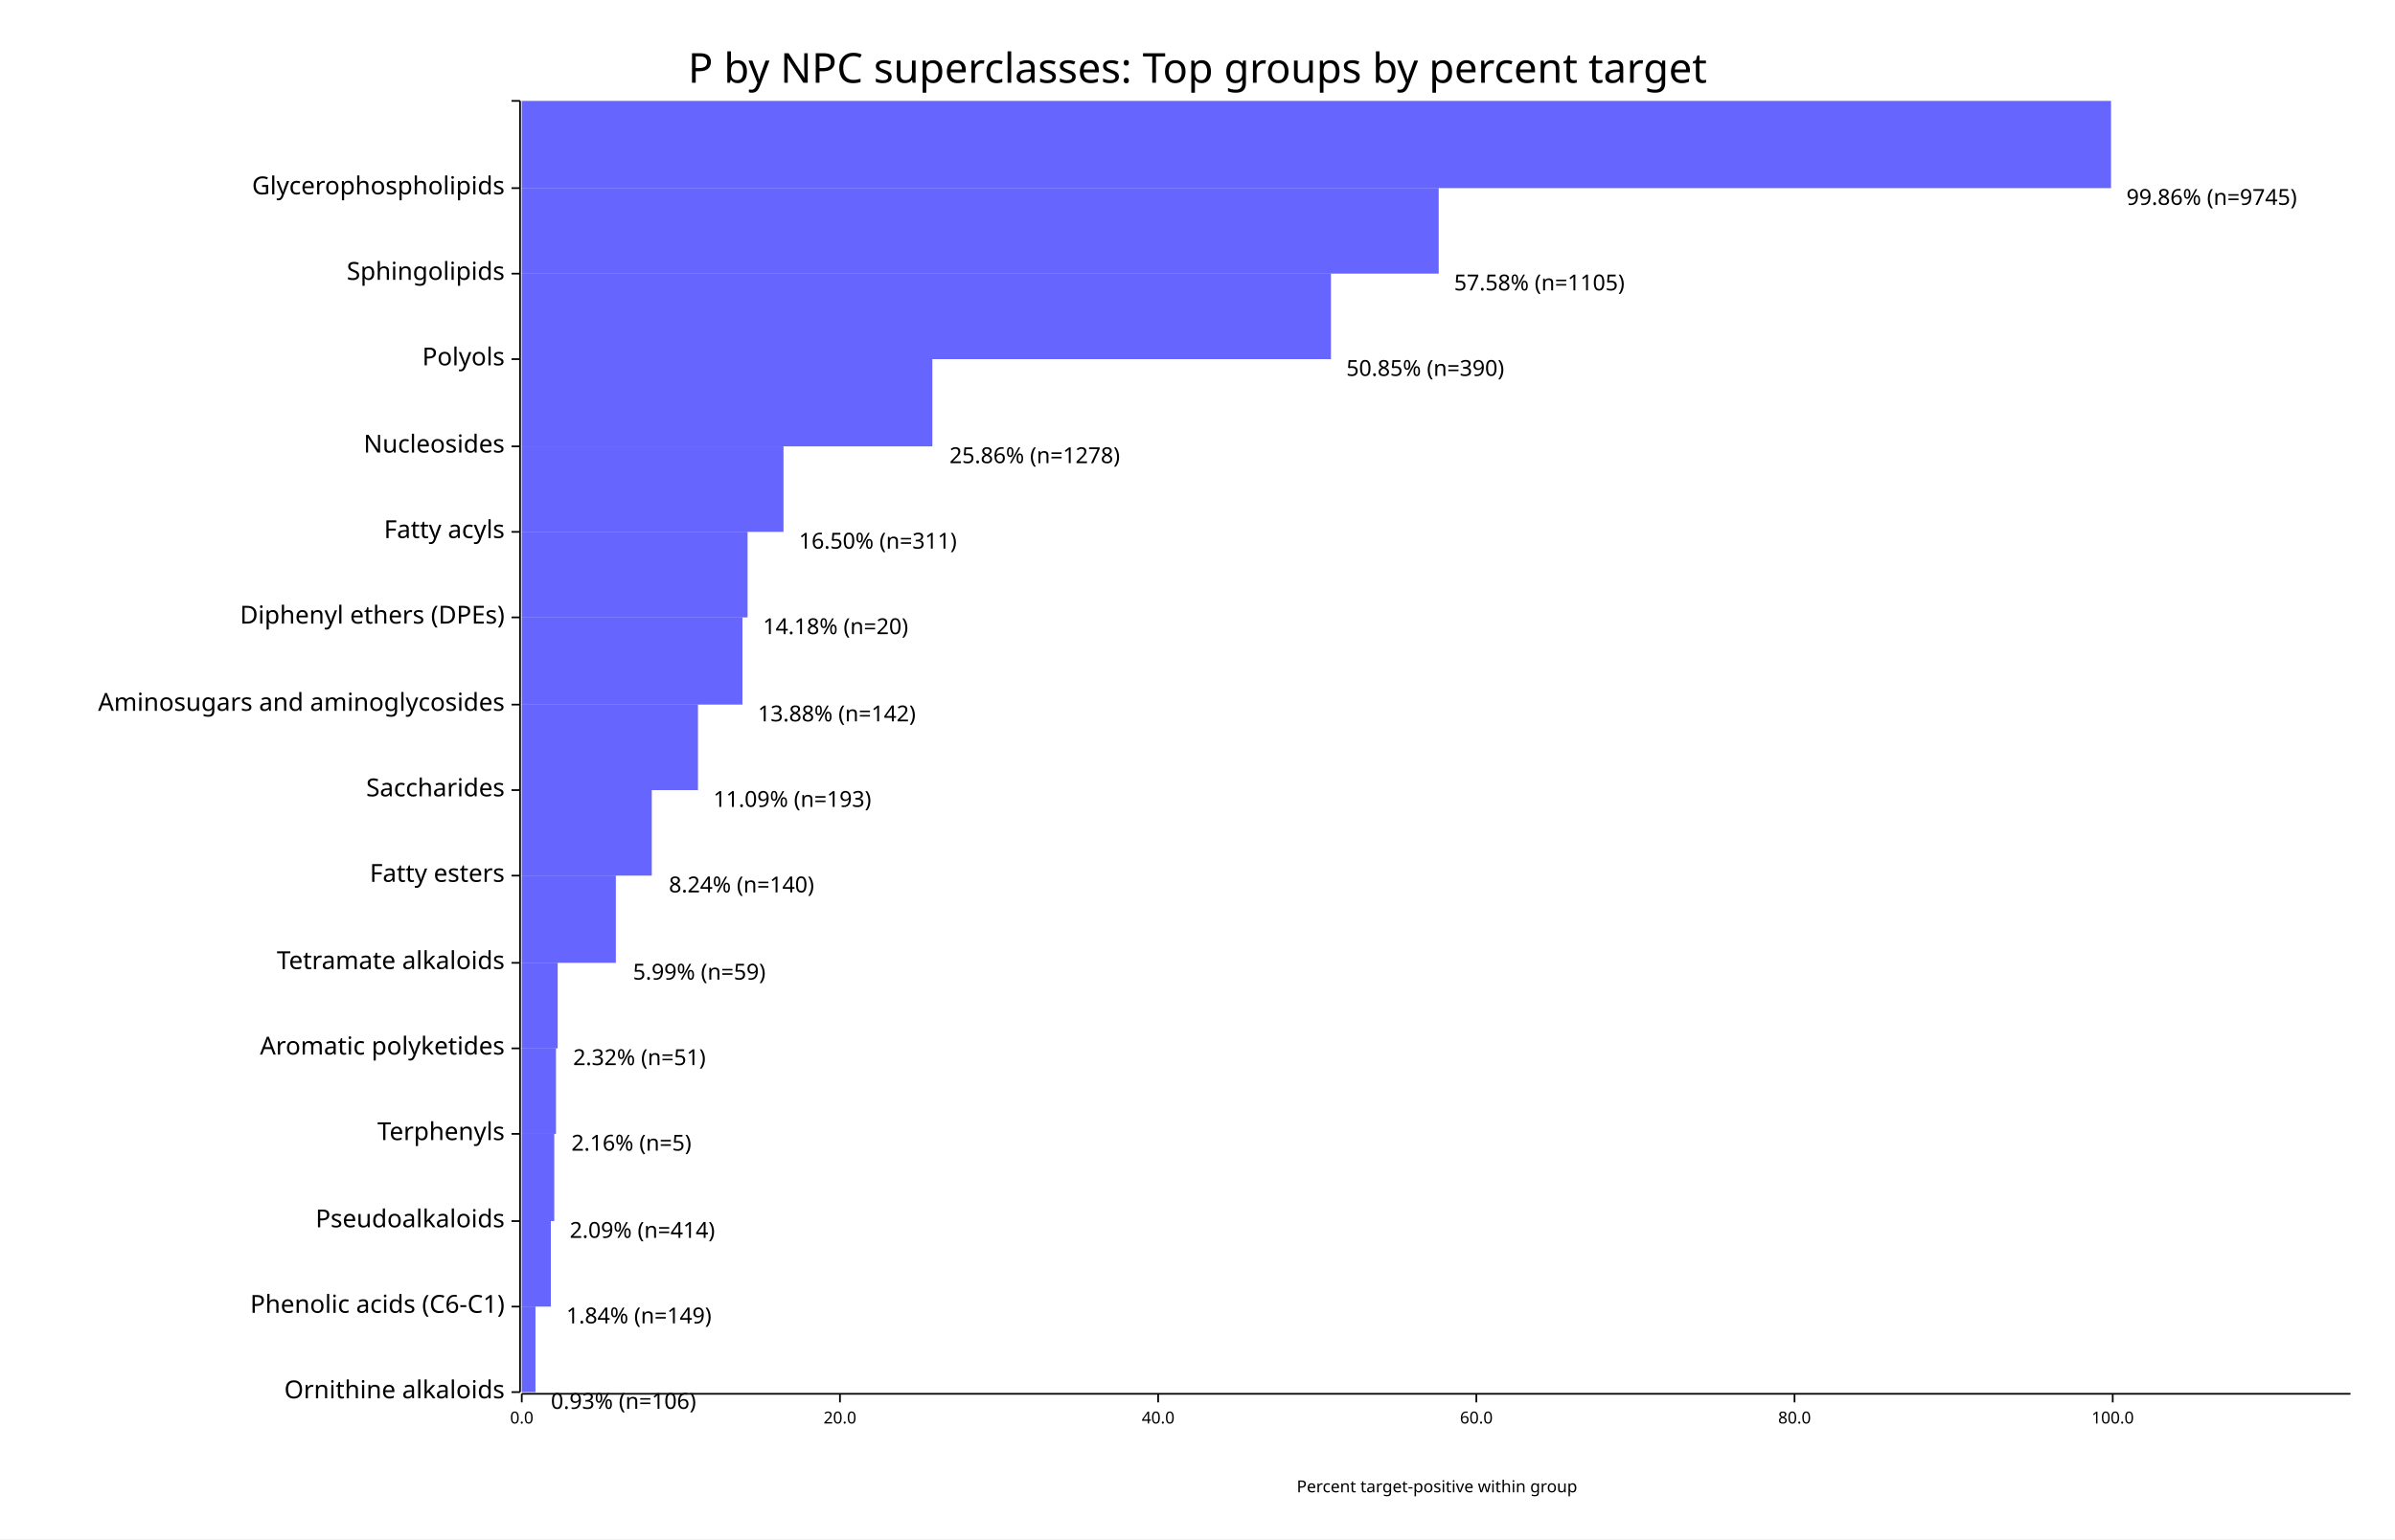
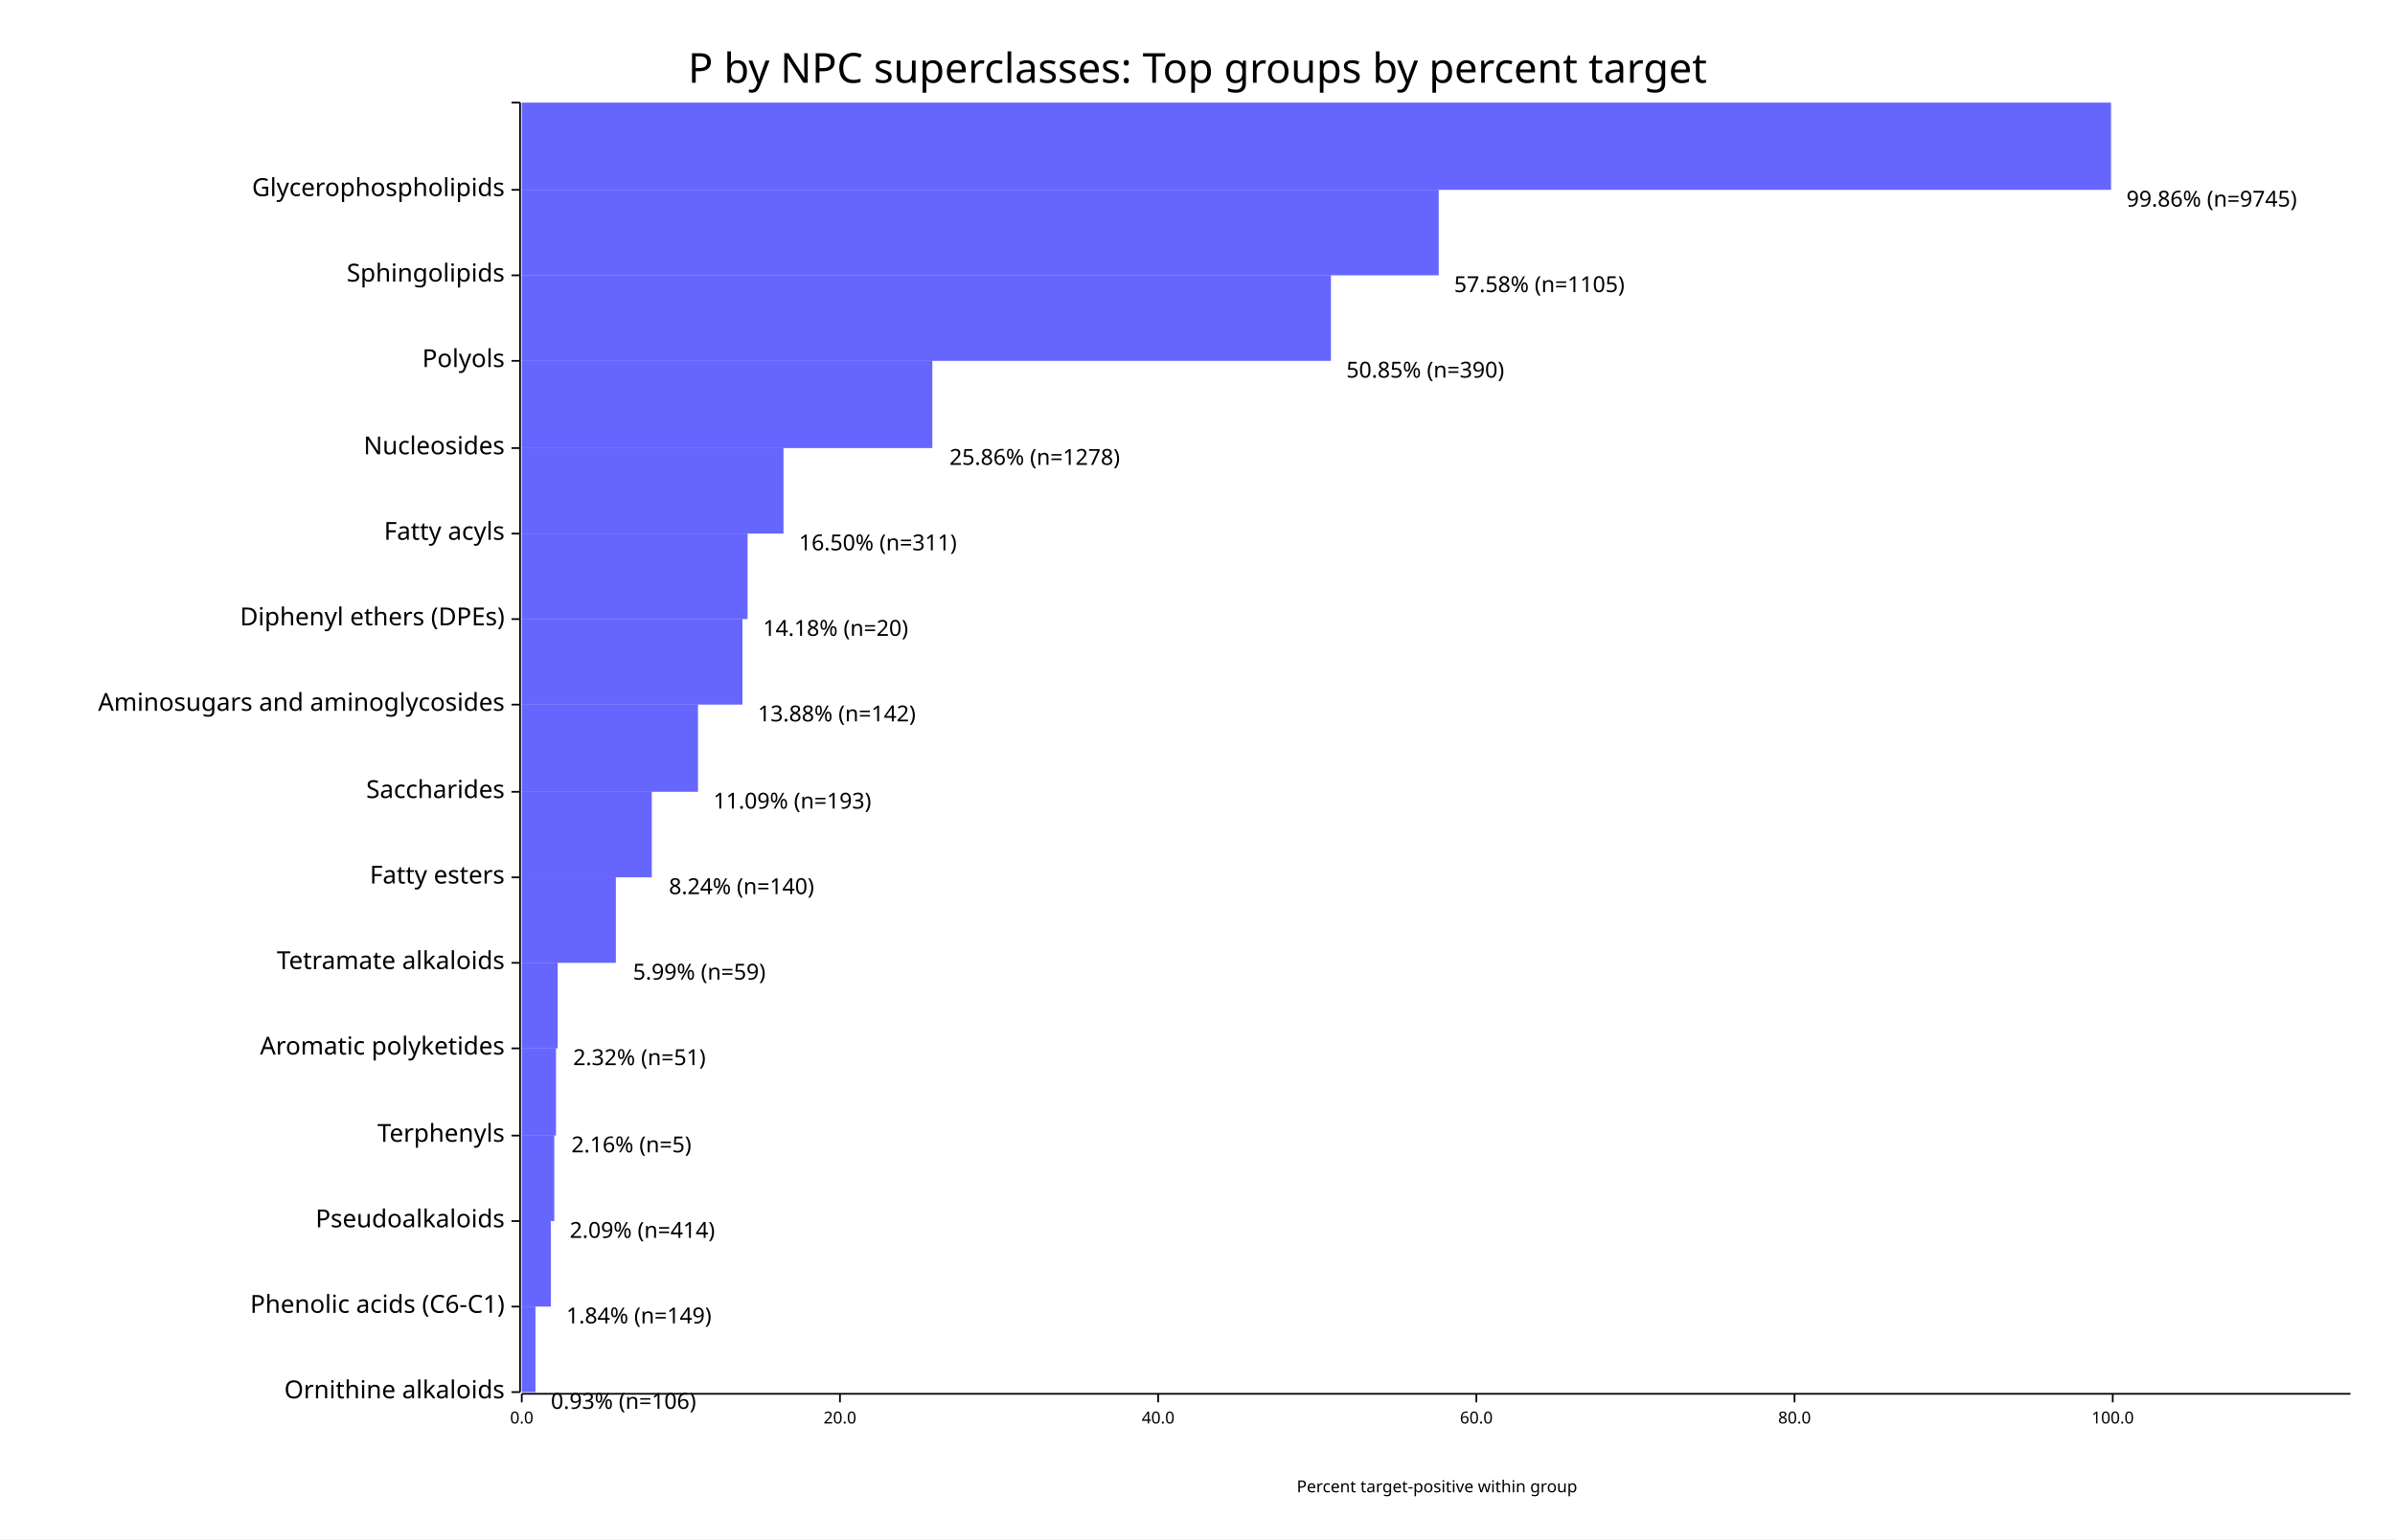
<svg xmlns="http://www.w3.org/2000/svg" width="1400" height="900" viewBox="0 0 1400 900">
  <rect x="0" y="0" width="1400" height="900" opacity="1" fill="#FFFFFF" stroke="none" />
  <text x="700" y="30" dy="0.76em" text-anchor="middle" font-family="sans-serif" font-size="24.194" opacity="1" fill="#000000">
P by NPC superclasses: Top groups by percent target
</text>
  <text x="840" y="875" dy="-0.5ex" text-anchor="middle" font-family="sans-serif" font-size="9.677" opacity="1" fill="#000000">
Percent target-positive within group
</text>
-   <polyline fill="none" opacity="1" stroke="#000000" stroke-width="1" points="304,59 304,814 " />
+   <polyline fill="none" opacity="1" stroke="#000000" stroke-width="1" points="304,60 304,814 " />
  <text x="295" y="814" dy="0.5ex" text-anchor="end" font-family="sans-serif" font-size="14.516" opacity="1" fill="#000000">
Ornithine alkaloids
</text>
  <polyline fill="none" opacity="1" stroke="#000000" stroke-width="1" points="299,814 304,814 " />
  <text x="295" y="764" dy="0.5ex" text-anchor="end" font-family="sans-serif" font-size="14.516" opacity="1" fill="#000000">
Phenolic acids (C6-C1)
</text>
  <polyline fill="none" opacity="1" stroke="#000000" stroke-width="1" points="299,764 304,764 " />
  <text x="295" y="714" dy="0.5ex" text-anchor="end" font-family="sans-serif" font-size="14.516" opacity="1" fill="#000000">
Pseudoalkaloids
</text>
  <polyline fill="none" opacity="1" stroke="#000000" stroke-width="1" points="299,714 304,714 " />
-   <text x="295" y="663" dy="0.5ex" text-anchor="end" font-family="sans-serif" font-size="14.516" opacity="1" fill="#000000">
+   <text x="295" y="664" dy="0.5ex" text-anchor="end" font-family="sans-serif" font-size="14.516" opacity="1" fill="#000000">
Terphenyls
</text>
-   <polyline fill="none" opacity="1" stroke="#000000" stroke-width="1" points="299,663 304,663 " />
+   <polyline fill="none" opacity="1" stroke="#000000" stroke-width="1" points="299,664 304,664 " />
  <text x="295" y="613" dy="0.5ex" text-anchor="end" font-family="sans-serif" font-size="14.516" opacity="1" fill="#000000">
Aromatic polyketides
</text>
  <polyline fill="none" opacity="1" stroke="#000000" stroke-width="1" points="299,613 304,613 " />
  <text x="295" y="563" dy="0.5ex" text-anchor="end" font-family="sans-serif" font-size="14.516" opacity="1" fill="#000000">
Tetramate alkaloids
</text>
  <polyline fill="none" opacity="1" stroke="#000000" stroke-width="1" points="299,563 304,563 " />
-   <text x="295" y="512" dy="0.5ex" text-anchor="end" font-family="sans-serif" font-size="14.516" opacity="1" fill="#000000">
+   <text x="295" y="513" dy="0.5ex" text-anchor="end" font-family="sans-serif" font-size="14.516" opacity="1" fill="#000000">
Fatty esters
</text>
-   <polyline fill="none" opacity="1" stroke="#000000" stroke-width="1" points="299,512 304,512 " />
-   <text x="295" y="462" dy="0.5ex" text-anchor="end" font-family="sans-serif" font-size="14.516" opacity="1" fill="#000000">
+   <polyline fill="none" opacity="1" stroke="#000000" stroke-width="1" points="299,513 304,513 " />
+   <text x="295" y="463" dy="0.5ex" text-anchor="end" font-family="sans-serif" font-size="14.516" opacity="1" fill="#000000">
Saccharides
</text>
-   <polyline fill="none" opacity="1" stroke="#000000" stroke-width="1" points="299,462 304,462 " />
+   <polyline fill="none" opacity="1" stroke="#000000" stroke-width="1" points="299,463 304,463 " />
  <text x="295" y="412" dy="0.5ex" text-anchor="end" font-family="sans-serif" font-size="14.516" opacity="1" fill="#000000">
Aminosugars and aminoglycosides
</text>
  <polyline fill="none" opacity="1" stroke="#000000" stroke-width="1" points="299,412 304,412 " />
-   <text x="295" y="361" dy="0.5ex" text-anchor="end" font-family="sans-serif" font-size="14.516" opacity="1" fill="#000000">
+   <text x="295" y="362" dy="0.5ex" text-anchor="end" font-family="sans-serif" font-size="14.516" opacity="1" fill="#000000">
Diphenyl ethers (DPEs)
</text>
-   <polyline fill="none" opacity="1" stroke="#000000" stroke-width="1" points="299,361 304,361 " />
-   <text x="295" y="311" dy="0.5ex" text-anchor="end" font-family="sans-serif" font-size="14.516" opacity="1" fill="#000000">
+   <polyline fill="none" opacity="1" stroke="#000000" stroke-width="1" points="299,362 304,362 " />
+   <text x="295" y="312" dy="0.5ex" text-anchor="end" font-family="sans-serif" font-size="14.516" opacity="1" fill="#000000">
Fatty acyls
</text>
-   <polyline fill="none" opacity="1" stroke="#000000" stroke-width="1" points="299,311 304,311 " />
-   <text x="295" y="261" dy="0.5ex" text-anchor="end" font-family="sans-serif" font-size="14.516" opacity="1" fill="#000000">
+   <polyline fill="none" opacity="1" stroke="#000000" stroke-width="1" points="299,312 304,312 " />
+   <text x="295" y="262" dy="0.5ex" text-anchor="end" font-family="sans-serif" font-size="14.516" opacity="1" fill="#000000">
Nucleosides
</text>
-   <polyline fill="none" opacity="1" stroke="#000000" stroke-width="1" points="299,261 304,261 " />
-   <text x="295" y="210" dy="0.5ex" text-anchor="end" font-family="sans-serif" font-size="14.516" opacity="1" fill="#000000">
+   <polyline fill="none" opacity="1" stroke="#000000" stroke-width="1" points="299,262 304,262 " />
+   <text x="295" y="211" dy="0.5ex" text-anchor="end" font-family="sans-serif" font-size="14.516" opacity="1" fill="#000000">
Polyols
</text>
-   <polyline fill="none" opacity="1" stroke="#000000" stroke-width="1" points="299,210 304,210 " />
-   <text x="295" y="160" dy="0.5ex" text-anchor="end" font-family="sans-serif" font-size="14.516" opacity="1" fill="#000000">
+   <polyline fill="none" opacity="1" stroke="#000000" stroke-width="1" points="299,211 304,211 " />
+   <text x="295" y="161" dy="0.5ex" text-anchor="end" font-family="sans-serif" font-size="14.516" opacity="1" fill="#000000">
Sphingolipids
</text>
-   <polyline fill="none" opacity="1" stroke="#000000" stroke-width="1" points="299,160 304,160 " />
-   <text x="295" y="110" dy="0.5ex" text-anchor="end" font-family="sans-serif" font-size="14.516" opacity="1" fill="#000000">
+   <polyline fill="none" opacity="1" stroke="#000000" stroke-width="1" points="299,161 304,161 " />
+   <text x="295" y="111" dy="0.5ex" text-anchor="end" font-family="sans-serif" font-size="14.516" opacity="1" fill="#000000">
Glycerophospholipids
</text>
-   <polyline fill="none" opacity="1" stroke="#000000" stroke-width="1" points="299,110 304,110 " />
-   <text x="295" y="59" dy="0.5ex" text-anchor="end" font-family="sans-serif" font-size="14.516" opacity="1" fill="#000000">
+   <polyline fill="none" opacity="1" stroke="#000000" stroke-width="1" points="299,111 304,111 " />
+   <text x="295" y="60" dy="0.5ex" text-anchor="end" font-family="sans-serif" font-size="14.516" opacity="1" fill="#000000">

</text>
-   <polyline fill="none" opacity="1" stroke="#000000" stroke-width="1" points="299,59 304,59 " />
+   <polyline fill="none" opacity="1" stroke="#000000" stroke-width="1" points="299,60 304,60 " />
  <polyline fill="none" opacity="1" stroke="#000000" stroke-width="1" points="305,815 1374,815 " />
  <text x="305" y="825" dy="0.76em" text-anchor="middle" font-family="sans-serif" font-size="9.677" opacity="1" fill="#000000">
0.0
</text>
  <polyline fill="none" opacity="1" stroke="#000000" stroke-width="1" points="305,815 305,820 " />
  <text x="491" y="825" dy="0.76em" text-anchor="middle" font-family="sans-serif" font-size="9.677" opacity="1" fill="#000000">
20.0
</text>
  <polyline fill="none" opacity="1" stroke="#000000" stroke-width="1" points="491,815 491,820 " />
  <text x="677" y="825" dy="0.76em" text-anchor="middle" font-family="sans-serif" font-size="9.677" opacity="1" fill="#000000">
40.0
</text>
  <polyline fill="none" opacity="1" stroke="#000000" stroke-width="1" points="677,815 677,820 " />
  <text x="863" y="825" dy="0.76em" text-anchor="middle" font-family="sans-serif" font-size="9.677" opacity="1" fill="#000000">
60.0
</text>
  <polyline fill="none" opacity="1" stroke="#000000" stroke-width="1" points="863,815 863,820 " />
  <text x="1049" y="825" dy="0.76em" text-anchor="middle" font-family="sans-serif" font-size="9.677" opacity="1" fill="#000000">
80.0
</text>
  <polyline fill="none" opacity="1" stroke="#000000" stroke-width="1" points="1049,815 1049,820 " />
  <text x="1235" y="825" dy="0.76em" text-anchor="middle" font-family="sans-serif" font-size="9.677" opacity="1" fill="#000000">
100.0
</text>
  <polyline fill="none" opacity="1" stroke="#000000" stroke-width="1" points="1235,815 1235,820 " />
  <rect x="305" y="764" width="8" height="50" opacity="0.6" fill="#0000FF" stroke="none" />
  <text x="322" y="814" dy="0.76em" text-anchor="start" font-family="sans-serif" font-size="12.903" opacity="1" fill="#000000">
0.93% (n=106)
</text>
  <rect x="305" y="714" width="17" height="50" opacity="0.6" fill="#0000FF" stroke="none" />
  <text x="331" y="764" dy="0.76em" text-anchor="start" font-family="sans-serif" font-size="12.903" opacity="1" fill="#000000">
1.84% (n=149)
</text>
-   <rect x="305" y="663" width="19" height="51" opacity="0.6" fill="#0000FF" stroke="none" />
+   <rect x="305" y="664" width="19" height="50" opacity="0.6" fill="#0000FF" stroke="none" />
  <text x="333" y="714" dy="0.76em" text-anchor="start" font-family="sans-serif" font-size="12.903" opacity="1" fill="#000000">
2.09% (n=414)
</text>
-   <rect x="305" y="613" width="20" height="50" opacity="0.6" fill="#0000FF" stroke="none" />
-   <text x="334" y="663" dy="0.76em" text-anchor="start" font-family="sans-serif" font-size="12.903" opacity="1" fill="#000000">
+   <rect x="305" y="613" width="20" height="51" opacity="0.6" fill="#0000FF" stroke="none" />
+   <text x="334" y="664" dy="0.76em" text-anchor="start" font-family="sans-serif" font-size="12.903" opacity="1" fill="#000000">
2.16% (n=5)
</text>
  <rect x="305" y="563" width="21" height="50" opacity="0.6" fill="#0000FF" stroke="none" />
  <text x="335" y="613" dy="0.76em" text-anchor="start" font-family="sans-serif" font-size="12.903" opacity="1" fill="#000000">
2.32% (n=51)
</text>
-   <rect x="305" y="512" width="55" height="51" opacity="0.6" fill="#0000FF" stroke="none" />
+   <rect x="305" y="513" width="55" height="50" opacity="0.6" fill="#0000FF" stroke="none" />
  <text x="370" y="563" dy="0.76em" text-anchor="start" font-family="sans-serif" font-size="12.903" opacity="1" fill="#000000">
5.99% (n=59)
</text>
-   <rect x="305" y="462" width="76" height="50" opacity="0.6" fill="#0000FF" stroke="none" />
-   <text x="391" y="512" dy="0.76em" text-anchor="start" font-family="sans-serif" font-size="12.903" opacity="1" fill="#000000">
+   <rect x="305" y="463" width="76" height="50" opacity="0.6" fill="#0000FF" stroke="none" />
+   <text x="391" y="513" dy="0.76em" text-anchor="start" font-family="sans-serif" font-size="12.903" opacity="1" fill="#000000">
8.24% (n=140)
</text>
-   <rect x="305" y="412" width="103" height="50" opacity="0.6" fill="#0000FF" stroke="none" />
-   <text x="417" y="462" dy="0.76em" text-anchor="start" font-family="sans-serif" font-size="12.903" opacity="1" fill="#000000">
+   <rect x="305" y="412" width="103" height="51" opacity="0.6" fill="#0000FF" stroke="none" />
+   <text x="417" y="463" dy="0.76em" text-anchor="start" font-family="sans-serif" font-size="12.903" opacity="1" fill="#000000">
11.09% (n=193)
</text>
-   <rect x="305" y="361" width="129" height="51" opacity="0.6" fill="#0000FF" stroke="none" />
+   <rect x="305" y="362" width="129" height="50" opacity="0.6" fill="#0000FF" stroke="none" />
  <text x="443" y="412" dy="0.76em" text-anchor="start" font-family="sans-serif" font-size="12.903" opacity="1" fill="#000000">
13.88% (n=142)
</text>
-   <rect x="305" y="311" width="132" height="50" opacity="0.6" fill="#0000FF" stroke="none" />
-   <text x="446" y="361" dy="0.76em" text-anchor="start" font-family="sans-serif" font-size="12.903" opacity="1" fill="#000000">
+   <rect x="305" y="312" width="132" height="50" opacity="0.6" fill="#0000FF" stroke="none" />
+   <text x="446" y="362" dy="0.76em" text-anchor="start" font-family="sans-serif" font-size="12.903" opacity="1" fill="#000000">
14.18% (n=20)
</text>
-   <rect x="305" y="261" width="153" height="50" opacity="0.6" fill="#0000FF" stroke="none" />
-   <text x="467" y="311" dy="0.76em" text-anchor="start" font-family="sans-serif" font-size="12.903" opacity="1" fill="#000000">
+   <rect x="305" y="262" width="153" height="50" opacity="0.6" fill="#0000FF" stroke="none" />
+   <text x="467" y="312" dy="0.76em" text-anchor="start" font-family="sans-serif" font-size="12.903" opacity="1" fill="#000000">
16.50% (n=311)
</text>
-   <rect x="305" y="210" width="240" height="51" opacity="0.6" fill="#0000FF" stroke="none" />
-   <text x="555" y="261" dy="0.76em" text-anchor="start" font-family="sans-serif" font-size="12.903" opacity="1" fill="#000000">
+   <rect x="305" y="211" width="240" height="51" opacity="0.6" fill="#0000FF" stroke="none" />
+   <text x="555" y="262" dy="0.76em" text-anchor="start" font-family="sans-serif" font-size="12.903" opacity="1" fill="#000000">
25.86% (n=1278)
</text>
-   <rect x="305" y="160" width="473" height="50" opacity="0.6" fill="#0000FF" stroke="none" />
-   <text x="787" y="210" dy="0.76em" text-anchor="start" font-family="sans-serif" font-size="12.903" opacity="1" fill="#000000">
+   <rect x="305" y="161" width="473" height="50" opacity="0.6" fill="#0000FF" stroke="none" />
+   <text x="787" y="211" dy="0.76em" text-anchor="start" font-family="sans-serif" font-size="12.903" opacity="1" fill="#000000">
50.85% (n=390)
</text>
-   <rect x="305" y="110" width="536" height="50" opacity="0.6" fill="#0000FF" stroke="none" />
-   <text x="850" y="160" dy="0.76em" text-anchor="start" font-family="sans-serif" font-size="12.903" opacity="1" fill="#000000">
+   <rect x="305" y="111" width="536" height="50" opacity="0.6" fill="#0000FF" stroke="none" />
+   <text x="850" y="161" dy="0.76em" text-anchor="start" font-family="sans-serif" font-size="12.903" opacity="1" fill="#000000">
57.58% (n=1105)
</text>
-   <rect x="305" y="59" width="929" height="51" opacity="0.6" fill="#0000FF" stroke="none" />
-   <text x="1243" y="110" dy="0.76em" text-anchor="start" font-family="sans-serif" font-size="12.903" opacity="1" fill="#000000">
+   <rect x="305" y="60" width="929" height="51" opacity="0.6" fill="#0000FF" stroke="none" />
+   <text x="1243" y="111" dy="0.76em" text-anchor="start" font-family="sans-serif" font-size="12.903" opacity="1" fill="#000000">
99.86% (n=9745)
</text>
</svg>
